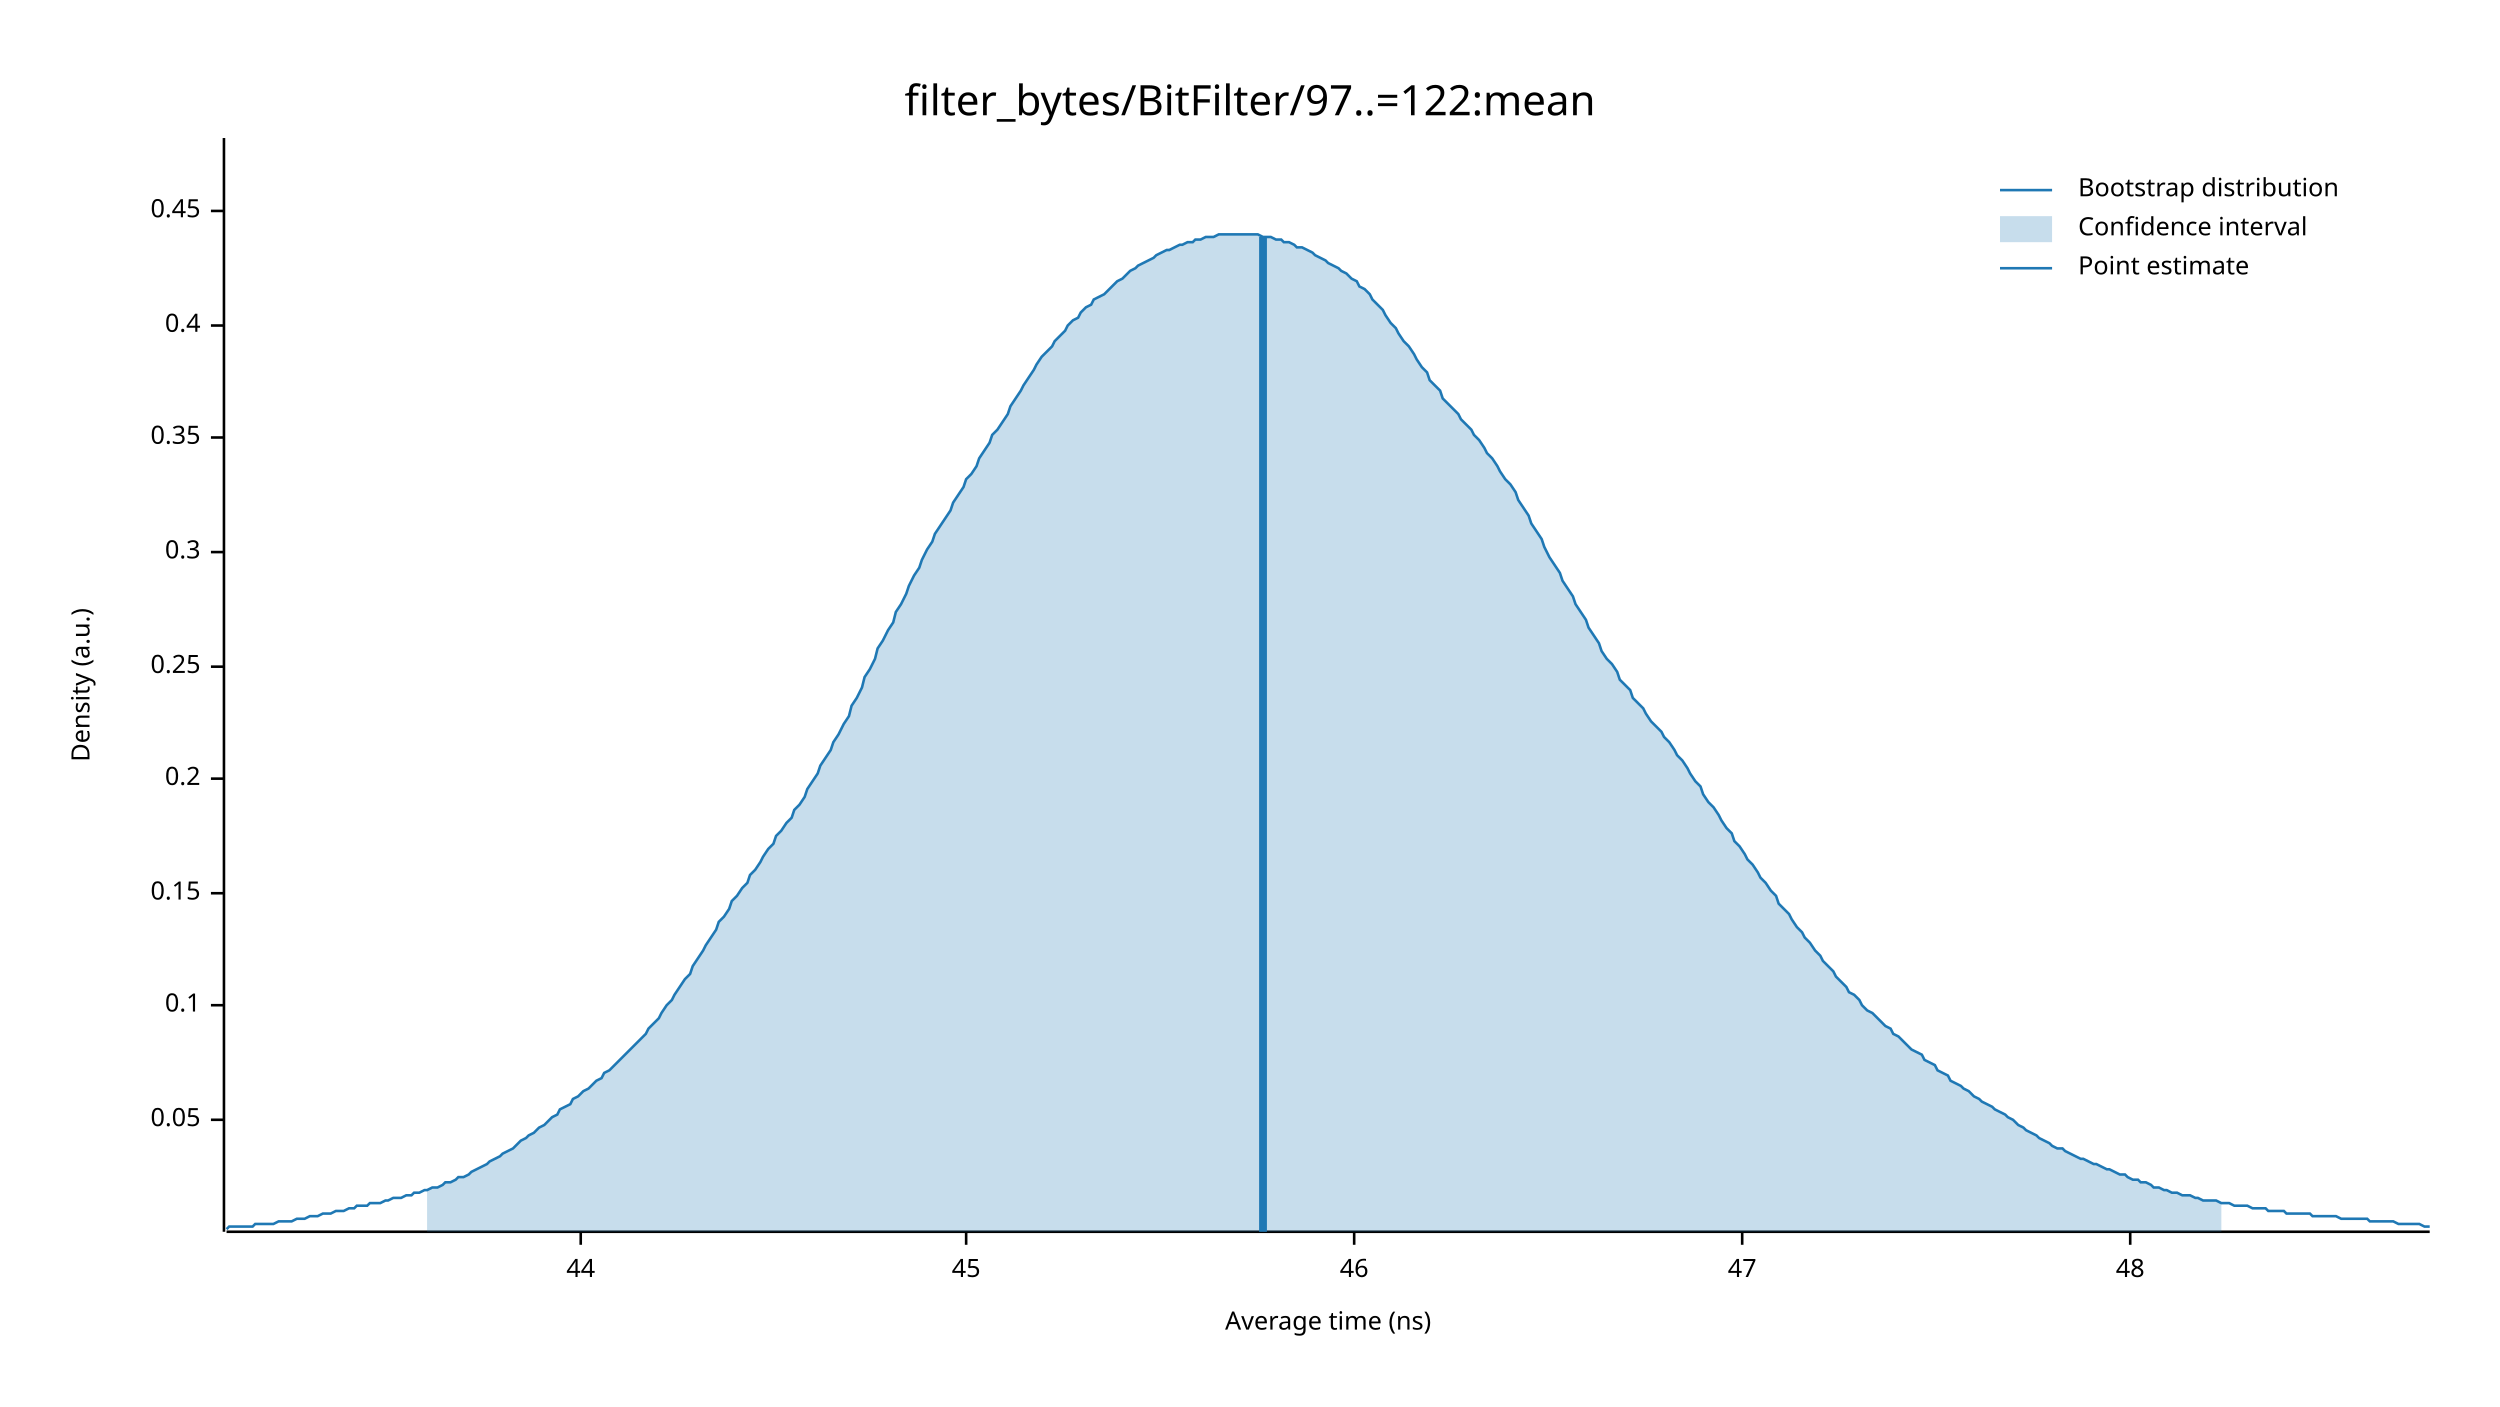
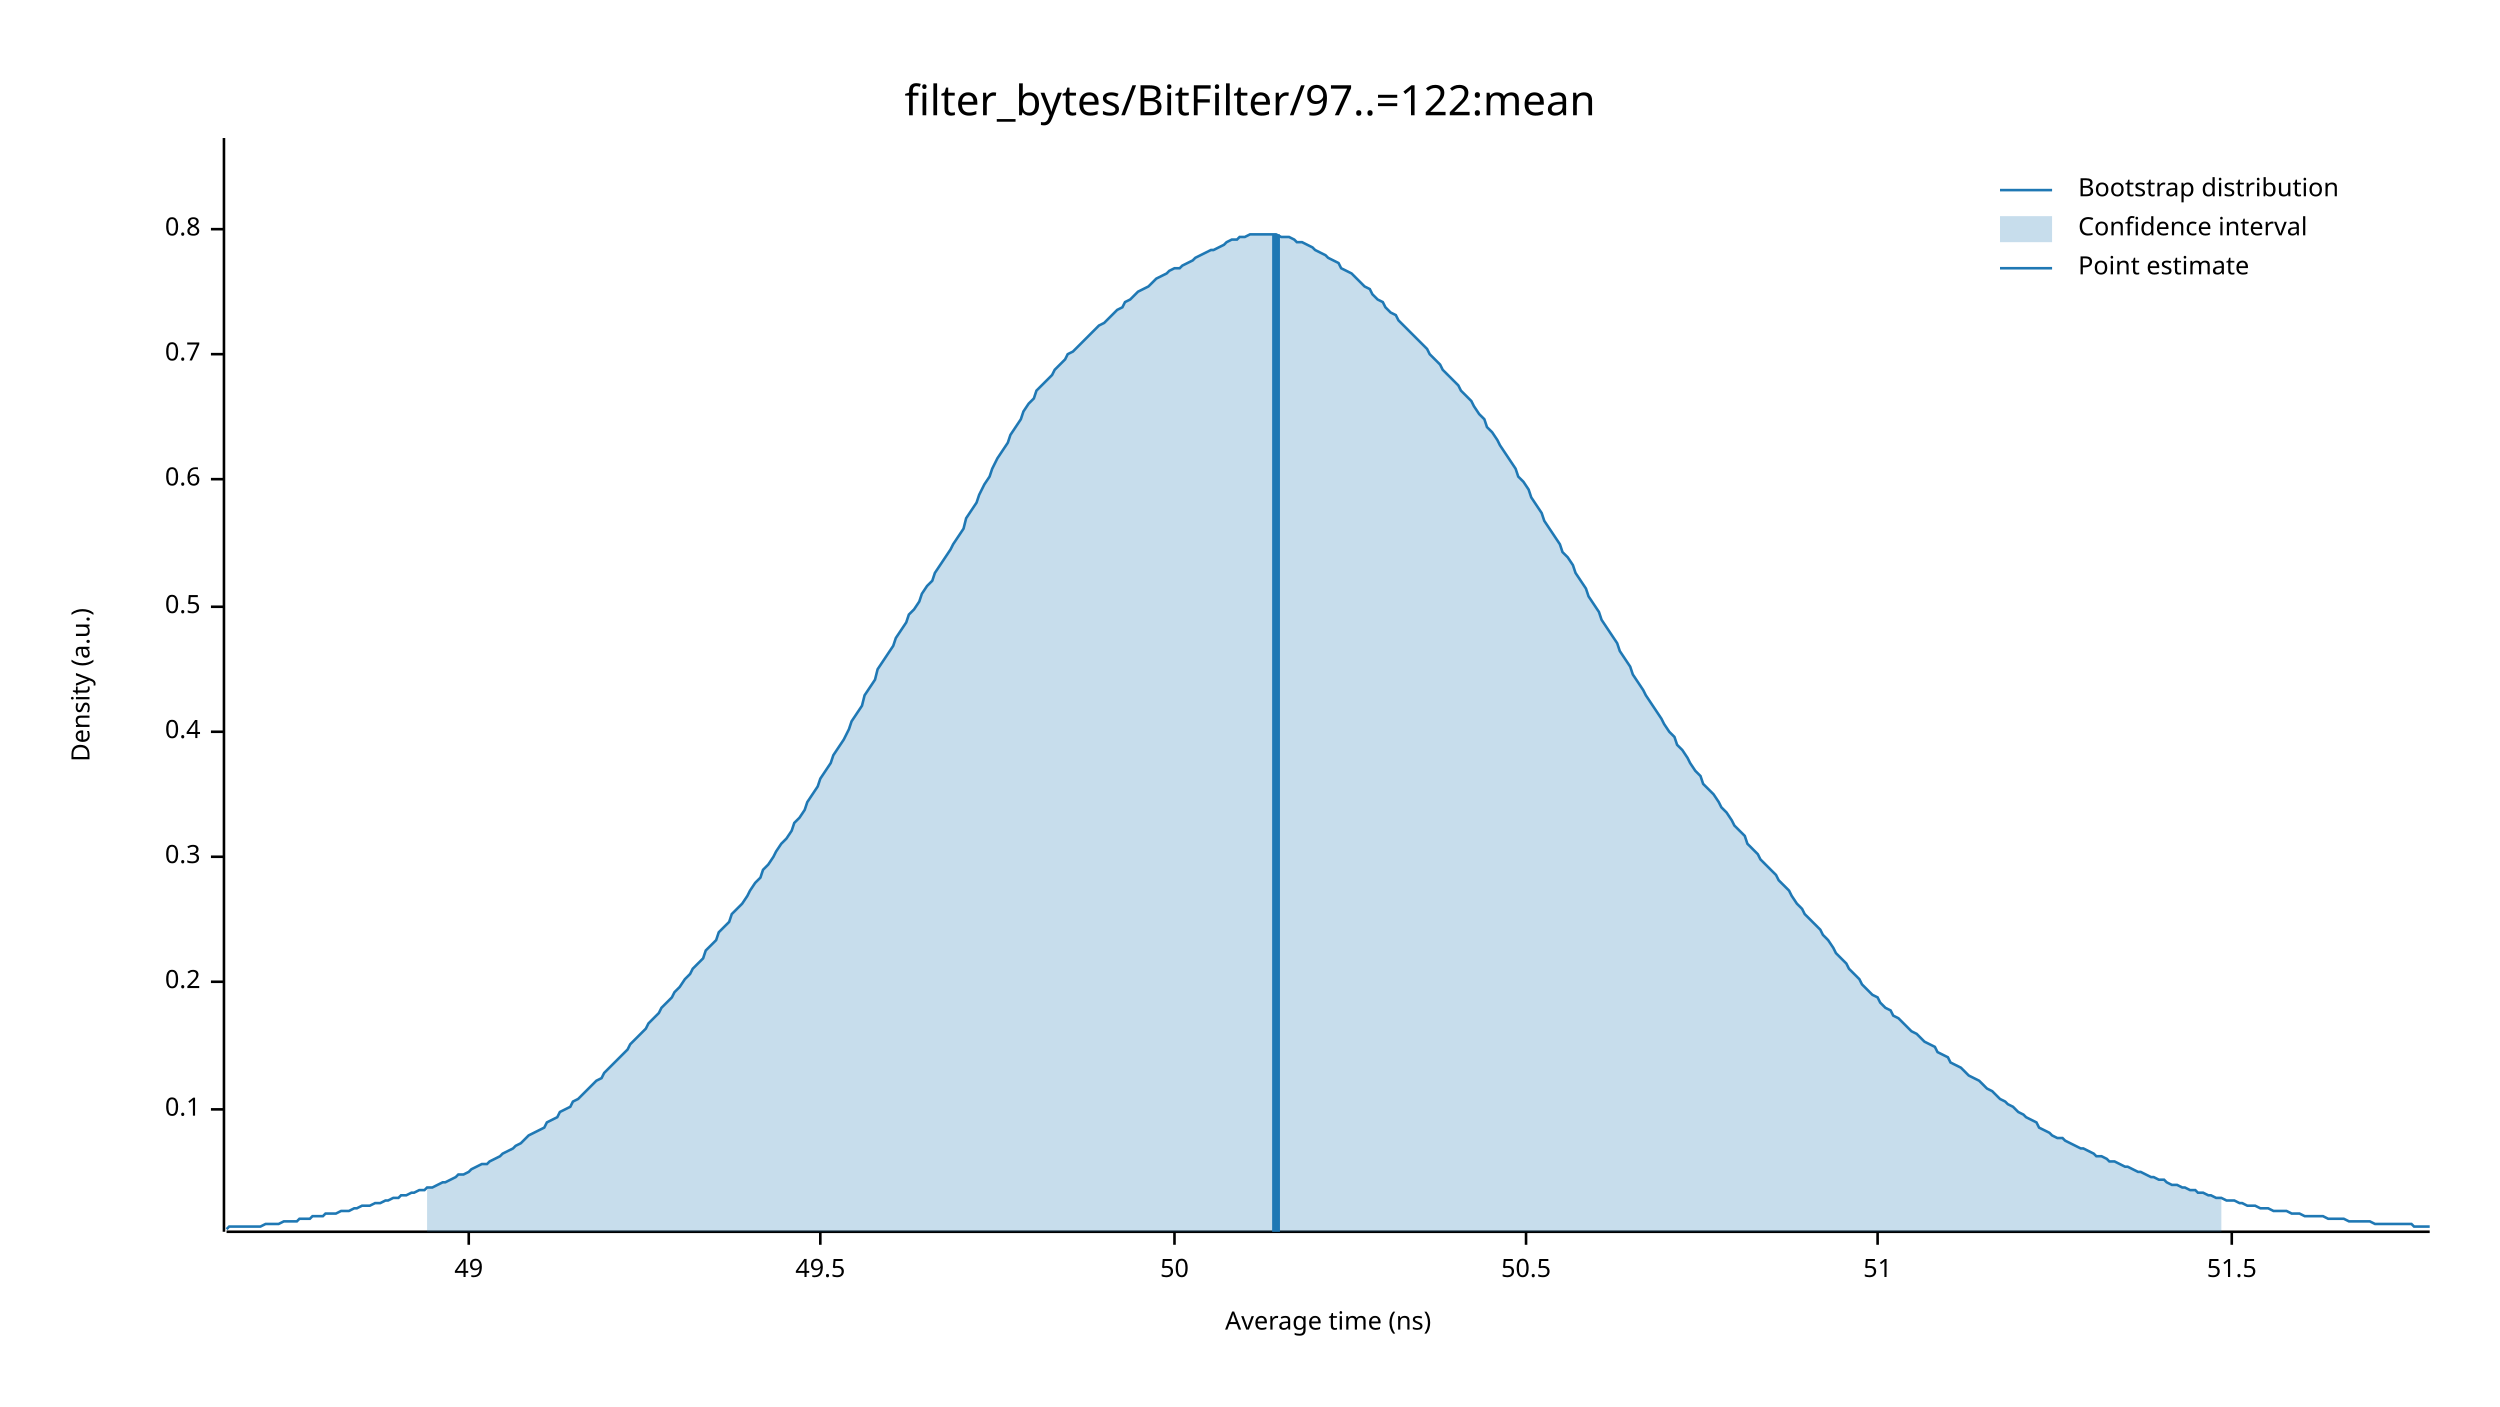
<svg xmlns="http://www.w3.org/2000/svg" width="960" height="540" viewBox="0 0 960 540">
  <text x="480" y="32" dy="0.76em" text-anchor="middle" font-family="sans-serif" font-size="16.129" opacity="1" fill="#000000">
filter_bytes/BitFilter/97..=122:mean
</text>
  <text x="27" y="263" dy="0.76em" text-anchor="middle" font-family="sans-serif" font-size="9.677" opacity="1" fill="#000000" transform="rotate(270, 27, 263)">
Density (a.u.)
</text>
  <text x="510" y="513" dy="-0.5ex" text-anchor="middle" font-family="sans-serif" font-size="9.677" opacity="1" fill="#000000">
Average time (ns)
</text>
  <polyline fill="none" opacity="1" stroke="#000000" stroke-width="1" points="86,53 86,473 " />
-   <text x="77" y="430" dy="0.5ex" text-anchor="end" font-family="sans-serif" font-size="9.677" opacity="1" fill="#000000">
- 0.05
- </text>
-   <polyline fill="none" opacity="1" stroke="#000000" stroke-width="1" points="81,430 86,430 " />
-   <text x="77" y="386" dy="0.5ex" text-anchor="end" font-family="sans-serif" font-size="9.677" opacity="1" fill="#000000">
+   <text x="77" y="426" dy="0.5ex" text-anchor="end" font-family="sans-serif" font-size="9.677" opacity="1" fill="#000000">
0.1
</text>
-   <polyline fill="none" opacity="1" stroke="#000000" stroke-width="1" points="81,386 86,386 " />
-   <text x="77" y="343" dy="0.5ex" text-anchor="end" font-family="sans-serif" font-size="9.677" opacity="1" fill="#000000">
- 0.15
- </text>
-   <polyline fill="none" opacity="1" stroke="#000000" stroke-width="1" points="81,343 86,343 " />
-   <text x="77" y="299" dy="0.5ex" text-anchor="end" font-family="sans-serif" font-size="9.677" opacity="1" fill="#000000">
+   <polyline fill="none" opacity="1" stroke="#000000" stroke-width="1" points="81,426 86,426 " />
+   <text x="77" y="377" dy="0.5ex" text-anchor="end" font-family="sans-serif" font-size="9.677" opacity="1" fill="#000000">
0.2
</text>
-   <polyline fill="none" opacity="1" stroke="#000000" stroke-width="1" points="81,299 86,299 " />
-   <text x="77" y="256" dy="0.5ex" text-anchor="end" font-family="sans-serif" font-size="9.677" opacity="1" fill="#000000">
- 0.25
- </text>
-   <polyline fill="none" opacity="1" stroke="#000000" stroke-width="1" points="81,256 86,256 " />
-   <text x="77" y="212" dy="0.5ex" text-anchor="end" font-family="sans-serif" font-size="9.677" opacity="1" fill="#000000">
+   <polyline fill="none" opacity="1" stroke="#000000" stroke-width="1" points="81,377 86,377 " />
+   <text x="77" y="329" dy="0.5ex" text-anchor="end" font-family="sans-serif" font-size="9.677" opacity="1" fill="#000000">
0.3
</text>
-   <polyline fill="none" opacity="1" stroke="#000000" stroke-width="1" points="81,212 86,212 " />
-   <text x="77" y="168" dy="0.5ex" text-anchor="end" font-family="sans-serif" font-size="9.677" opacity="1" fill="#000000">
- 0.35
- </text>
-   <polyline fill="none" opacity="1" stroke="#000000" stroke-width="1" points="81,168 86,168 " />
-   <text x="77" y="125" dy="0.5ex" text-anchor="end" font-family="sans-serif" font-size="9.677" opacity="1" fill="#000000">
+   <polyline fill="none" opacity="1" stroke="#000000" stroke-width="1" points="81,329 86,329 " />
+   <text x="77" y="281" dy="0.5ex" text-anchor="end" font-family="sans-serif" font-size="9.677" opacity="1" fill="#000000">
0.4
</text>
-   <polyline fill="none" opacity="1" stroke="#000000" stroke-width="1" points="81,125 86,125 " />
-   <text x="77" y="81" dy="0.5ex" text-anchor="end" font-family="sans-serif" font-size="9.677" opacity="1" fill="#000000">
- 0.45
+   <polyline fill="none" opacity="1" stroke="#000000" stroke-width="1" points="81,281 86,281 " />
+   <text x="77" y="233" dy="0.5ex" text-anchor="end" font-family="sans-serif" font-size="9.677" opacity="1" fill="#000000">
+ 0.5
</text>
-   <polyline fill="none" opacity="1" stroke="#000000" stroke-width="1" points="81,81 86,81 " />
+   <polyline fill="none" opacity="1" stroke="#000000" stroke-width="1" points="81,233 86,233 " />
+   <text x="77" y="184" dy="0.5ex" text-anchor="end" font-family="sans-serif" font-size="9.677" opacity="1" fill="#000000">
+ 0.6
+ </text>
+   <polyline fill="none" opacity="1" stroke="#000000" stroke-width="1" points="81,184 86,184 " />
+   <text x="77" y="136" dy="0.5ex" text-anchor="end" font-family="sans-serif" font-size="9.677" opacity="1" fill="#000000">
+ 0.7
+ </text>
+   <polyline fill="none" opacity="1" stroke="#000000" stroke-width="1" points="81,136 86,136 " />
+   <text x="77" y="88" dy="0.5ex" text-anchor="end" font-family="sans-serif" font-size="9.677" opacity="1" fill="#000000">
+ 0.8
+ </text>
+   <polyline fill="none" opacity="1" stroke="#000000" stroke-width="1" points="81,88 86,88 " />
  <polyline fill="none" opacity="1" stroke="#000000" stroke-width="1" points="87,473 933,473 " />
-   <text x="223" y="483" dy="0.76em" text-anchor="middle" font-family="sans-serif" font-size="9.677" opacity="1" fill="#000000">
- 44
+   <text x="180" y="483" dy="0.76em" text-anchor="middle" font-family="sans-serif" font-size="9.677" opacity="1" fill="#000000">
+ 49
</text>
-   <polyline fill="none" opacity="1" stroke="#000000" stroke-width="1" points="223,473 223,478 " />
-   <text x="371" y="483" dy="0.76em" text-anchor="middle" font-family="sans-serif" font-size="9.677" opacity="1" fill="#000000">
- 45
+   <polyline fill="none" opacity="1" stroke="#000000" stroke-width="1" points="180,473 180,478 " />
+   <text x="315" y="483" dy="0.76em" text-anchor="middle" font-family="sans-serif" font-size="9.677" opacity="1" fill="#000000">
+ 49.5
</text>
-   <polyline fill="none" opacity="1" stroke="#000000" stroke-width="1" points="371,473 371,478 " />
-   <text x="520" y="483" dy="0.76em" text-anchor="middle" font-family="sans-serif" font-size="9.677" opacity="1" fill="#000000">
- 46
+   <polyline fill="none" opacity="1" stroke="#000000" stroke-width="1" points="315,473 315,478 " />
+   <text x="451" y="483" dy="0.76em" text-anchor="middle" font-family="sans-serif" font-size="9.677" opacity="1" fill="#000000">
+ 50
</text>
-   <polyline fill="none" opacity="1" stroke="#000000" stroke-width="1" points="520,473 520,478 " />
-   <text x="669" y="483" dy="0.76em" text-anchor="middle" font-family="sans-serif" font-size="9.677" opacity="1" fill="#000000">
- 47
+   <polyline fill="none" opacity="1" stroke="#000000" stroke-width="1" points="451,473 451,478 " />
+   <text x="586" y="483" dy="0.76em" text-anchor="middle" font-family="sans-serif" font-size="9.677" opacity="1" fill="#000000">
+ 50.5
</text>
-   <polyline fill="none" opacity="1" stroke="#000000" stroke-width="1" points="669,473 669,478 " />
-   <text x="818" y="483" dy="0.76em" text-anchor="middle" font-family="sans-serif" font-size="9.677" opacity="1" fill="#000000">
- 48
+   <polyline fill="none" opacity="1" stroke="#000000" stroke-width="1" points="586,473 586,478 " />
+   <text x="721" y="483" dy="0.76em" text-anchor="middle" font-family="sans-serif" font-size="9.677" opacity="1" fill="#000000">
+ 51
</text>
-   <polyline fill="none" opacity="1" stroke="#000000" stroke-width="1" points="818,473 818,478 " />
-   <polyline fill="none" opacity="1" stroke="#1F78B4" stroke-width="1" points="87,472 88,471 90,471 92,471 93,471 95,471 97,471 98,470 100,470 102,470 103,470 105,470 107,469 109,469 110,469 112,469 114,468 115,468 117,468 119,467 120,467 122,467 124,466 125,466 127,466 129,465 131,465 132,465 134,464 136,464 137,463 139,463 141,463 142,462 144,462 146,462 148,461 149,461 151,460 153,460 154,460 156,459 158,459 159,458 161,458 163,457 164,457 166,456 168,456 170,455 171,454 173,454 175,453 176,452 178,452 180,451 181,450 183,449 185,448 187,447 188,446 190,445 192,444 193,443 195,442 197,441 198,440 200,438 202,437 203,436 205,435 207,433 209,432 210,431 212,429 214,428 215,426 217,425 219,424 220,422 222,421 224,419 226,418 227,417 229,415 231,414 232,412 234,411 236,409 237,408 239,406 241,404 242,403 244,401 246,399 248,397 249,395 251,393 253,391 254,389 256,386 258,384 259,382 261,379 263,376 265,374 266,371 268,368 270,365 271,363 273,360 275,357 276,354 278,352 280,349 281,346 283,344 285,341 287,339 288,336 290,334 292,331 293,329 295,326 297,324 298,321 300,319 302,316 304,314 305,311 307,309 309,306 310,303 312,300 314,297 315,294 317,291 319,288 320,285 322,282 324,278 326,275 327,271 329,268 331,264 332,260 334,257 336,253 337,249 339,246 341,242 343,239 344,235 346,232 348,228 349,225 351,221 353,218 354,215 356,211 358,208 359,205 361,202 363,199 365,196 366,193 368,190 370,187 371,184 373,182 375,179 376,176 378,173 380,170 381,167 383,165 385,162 387,159 388,156 390,153 392,150 393,148 395,145 397,142 398,140 400,137 402,135 404,133 405,131 407,129 409,127 410,125 412,123 414,122 415,120 417,118 419,117 420,115 422,114 424,113 426,111 427,110 429,108 431,107 432,106 434,104 436,103 437,102 439,101 441,100 443,99 444,98 446,97 448,96 449,96 451,95 453,94 454,94 456,93 458,93 459,92 461,92 463,91 465,91 466,91 468,90 470,90 471,90 473,90 475,90 476,90 478,90 480,90 482,90 483,90 485,91 487,91 488,91 490,92 492,92 493,93 495,93 497,94 498,95 500,95 502,96 504,97 505,98 507,99 509,100 510,101 512,102 514,103 515,104 517,105 519,107 521,108 522,110 524,111 526,113 527,115 529,117 531,119 532,121 534,124 536,126 537,128 539,131 541,133 543,136 544,138 546,141 548,143 549,146 551,148 553,150 554,153 556,155 558,157 560,159 561,161 563,163 565,165 566,167 568,169 570,172 571,174 573,176 575,179 576,181 578,184 580,186 582,189 583,192 585,195 587,198 588,201 590,204 592,207 593,210 595,214 597,217 599,220 600,223 602,226 604,229 605,232 607,235 609,238 610,241 612,244 614,247 615,250 617,253 619,255 621,258 622,261 624,263 626,265 627,268 629,270 631,272 632,274 634,277 636,279 638,281 639,283 641,285 643,288 644,290 646,292 648,295 649,297 651,300 653,302 654,305 656,308 658,310 660,313 661,315 663,318 665,320 666,323 668,325 670,328 671,330 673,332 675,335 676,337 678,339 680,342 682,344 683,347 685,349 687,351 688,353 690,356 692,358 693,360 695,362 697,365 699,367 700,369 702,371 704,373 705,375 707,377 709,379 710,381 712,382 714,384 715,386 717,388 719,389 721,391 722,392 724,394 726,395 727,397 729,398 731,400 732,401 734,403 736,404 738,405 739,407 741,408 743,409 744,411 746,412 748,413 749,415 751,416 753,417 754,418 756,419 758,421 760,422 761,423 763,424 765,425 766,426 768,427 770,428 771,429 773,430 775,432 777,433 778,434 780,435 782,436 783,437 785,438 787,439 788,440 790,441 792,441 793,442 795,443 797,444 799,445 800,445 802,446 804,447 805,447 807,448 809,449 810,449 812,450 814,451 816,451 817,452 819,453 821,453 822,454 824,454 826,455 827,456 829,456 831,457 832,457 834,458 836,458 838,459 839,459 841,459 843,460 844,460 846,461 848,461 849,461 851,461 853,462 855,462 856,462 858,463 860,463 861,463 863,463 865,464 866,464 868,464 870,464 871,465 873,465 875,465 877,465 878,466 880,466 882,466 883,466 885,466 887,466 888,467 890,467 892,467 894,467 895,467 897,467 899,468 900,468 902,468 904,468 905,468 907,468 909,468 910,469 912,469 914,469 916,469 917,469 919,469 921,470 922,470 924,470 926,470 927,470 929,470 931,471 933,471 " />
-   <polygon opacity="0.25" fill="#1F78B4" points="164,457 166,456 168,456 170,455 171,454 173,454 175,453 176,452 178,452 180,451 181,450 183,449 185,448 187,447 188,446 190,445 192,444 193,443 195,442 197,441 198,440 200,438 202,437 203,436 205,435 207,433 209,432 210,431 212,429 214,428 215,426 217,425 219,424 220,422 222,421 224,419 226,418 227,417 229,415 231,414 232,412 234,411 236,409 237,408 239,406 241,404 242,403 244,401 246,399 248,397 249,395 251,393 253,391 254,389 256,386 258,384 259,382 261,379 263,376 265,374 266,371 268,368 270,365 271,363 273,360 275,357 276,354 278,352 280,349 281,346 283,344 285,341 287,339 288,336 290,334 292,331 293,329 295,326 297,324 298,321 300,319 302,316 304,314 305,311 307,309 309,306 310,303 312,300 314,297 315,294 317,291 319,288 320,285 322,282 324,278 326,275 327,271 329,268 331,264 332,260 334,257 336,253 337,249 339,246 341,242 343,239 344,235 346,232 348,228 349,225 351,221 353,218 354,215 356,211 358,208 359,205 361,202 363,199 365,196 366,193 368,190 370,187 371,184 373,182 375,179 376,176 378,173 380,170 381,167 383,165 385,162 387,159 388,156 390,153 392,150 393,148 395,145 397,142 398,140 400,137 402,135 404,133 405,131 407,129 409,127 410,125 412,123 414,122 415,120 417,118 419,117 420,115 422,114 424,113 426,111 427,110 429,108 431,107 432,106 434,104 436,103 437,102 439,101 441,100 443,99 444,98 446,97 448,96 449,96 451,95 453,94 454,94 456,93 458,93 459,92 461,92 463,91 465,91 466,91 468,90 470,90 471,90 473,90 475,90 476,90 478,90 480,90 482,90 483,90 485,91 487,91 488,91 490,92 492,92 493,93 495,93 497,94 498,95 500,95 502,96 504,97 505,98 507,99 509,100 510,101 512,102 514,103 515,104 517,105 519,107 521,108 522,110 524,111 526,113 527,115 529,117 531,119 532,121 534,124 536,126 537,128 539,131 541,133 543,136 544,138 546,141 548,143 549,146 551,148 553,150 554,153 556,155 558,157 560,159 561,161 563,163 565,165 566,167 568,169 570,172 571,174 573,176 575,179 576,181 578,184 580,186 582,189 583,192 585,195 587,198 588,201 590,204 592,207 593,210 595,214 597,217 599,220 600,223 602,226 604,229 605,232 607,235 609,238 610,241 612,244 614,247 615,250 617,253 619,255 621,258 622,261 624,263 626,265 627,268 629,270 631,272 632,274 634,277 636,279 638,281 639,283 641,285 643,288 644,290 646,292 648,295 649,297 651,300 653,302 654,305 656,308 658,310 660,313 661,315 663,318 665,320 666,323 668,325 670,328 671,330 673,332 675,335 676,337 678,339 680,342 682,344 683,347 685,349 687,351 688,353 690,356 692,358 693,360 695,362 697,365 699,367 700,369 702,371 704,373 705,375 707,377 709,379 710,381 712,382 714,384 715,386 717,388 719,389 721,391 722,392 724,394 726,395 727,397 729,398 731,400 732,401 734,403 736,404 738,405 739,407 741,408 743,409 744,411 746,412 748,413 749,415 751,416 753,417 754,418 756,419 758,421 760,422 761,423 763,424 765,425 766,426 768,427 770,428 771,429 773,430 775,432 777,433 778,434 780,435 782,436 783,437 785,438 787,439 788,440 790,441 792,441 793,442 795,443 797,444 799,445 800,445 802,446 804,447 805,447 807,448 809,449 810,449 812,450 814,451 816,451 817,452 819,453 821,453 822,454 824,454 826,455 827,456 829,456 831,457 832,457 834,458 836,458 838,459 839,459 841,459 843,460 844,460 846,461 848,461 849,461 851,461 853,462 853,473 164,473 " />
-   <polyline fill="none" opacity="1" stroke="#1F78B4" stroke-width="3" points="485,473 485,91 " />
+   <polyline fill="none" opacity="1" stroke="#000000" stroke-width="1" points="721,473 721,478 " />
+   <text x="857" y="483" dy="0.76em" text-anchor="middle" font-family="sans-serif" font-size="9.677" opacity="1" fill="#000000">
+ 51.5
+ </text>
+   <polyline fill="none" opacity="1" stroke="#000000" stroke-width="1" points="857,473 857,478 " />
+   <polyline fill="none" opacity="1" stroke="#1F78B4" stroke-width="1" points="87,472 88,471 90,471 92,471 93,471 95,471 97,471 98,471 100,471 102,470 103,470 105,470 107,470 109,469 110,469 112,469 114,469 115,468 117,468 119,468 120,467 122,467 124,467 125,466 127,466 129,466 131,465 132,465 134,465 136,464 137,464 139,463 141,463 142,463 144,462 146,462 148,461 149,461 151,460 153,460 154,459 156,459 158,458 159,458 161,457 163,457 164,456 166,456 168,455 170,454 171,454 173,453 175,452 176,451 178,451 180,450 181,449 183,448 185,447 187,447 188,446 190,445 192,444 193,443 195,442 197,441 198,440 200,439 202,437 203,436 205,435 207,434 209,433 210,431 212,430 214,429 215,427 217,426 219,425 220,423 222,422 224,420 226,418 227,417 229,415 231,414 232,412 234,410 236,408 237,407 239,405 241,403 242,401 244,399 246,397 248,395 249,393 251,391 253,389 254,387 256,385 258,383 259,381 261,379 263,376 265,374 266,372 268,370 270,368 271,365 273,363 275,361 276,358 278,356 280,354 281,351 283,349 285,347 287,344 288,342 290,339 292,337 293,334 295,332 297,329 298,327 300,324 302,322 304,319 305,316 307,314 309,311 310,308 312,305 314,302 315,299 317,296 319,293 320,290 322,287 324,284 326,280 327,277 329,274 331,271 332,267 334,264 336,261 337,257 339,254 341,251 343,248 344,245 346,242 348,239 349,236 351,234 353,231 354,228 356,225 358,223 359,220 361,217 363,214 365,211 366,209 368,206 370,203 371,199 373,196 375,193 376,190 378,186 380,183 381,180 383,176 385,173 387,170 388,167 390,164 392,161 393,158 395,155 397,153 398,150 400,148 402,146 404,144 405,142 407,140 409,138 410,136 412,135 414,133 415,132 417,130 419,128 420,127 422,125 424,124 426,122 427,121 429,119 431,118 432,116 434,115 436,113 437,112 439,111 441,110 443,108 444,107 446,106 448,105 449,104 451,103 453,103 454,102 456,101 458,100 459,99 461,98 463,97 465,96 466,96 468,95 470,94 471,93 473,92 475,92 476,91 478,91 480,90 482,90 483,90 485,90 487,90 488,90 490,90 492,91 493,91 495,91 497,92 498,93 500,93 502,94 504,95 505,96 507,97 509,98 510,99 512,100 514,101 515,103 517,104 519,105 521,107 522,108 524,110 526,111 527,113 529,115 531,116 532,118 534,120 536,121 537,123 539,125 541,127 543,129 544,130 546,132 548,134 549,136 551,138 553,140 554,142 556,144 558,146 560,148 561,150 563,152 565,154 566,156 568,159 570,161 571,164 573,166 575,169 576,171 578,174 580,177 582,180 583,183 585,185 587,188 588,191 590,194 592,197 593,200 595,203 597,206 599,209 600,212 602,214 604,217 605,220 607,223 609,226 610,229 612,232 614,235 615,238 617,241 619,244 621,247 622,250 624,253 626,256 627,259 629,262 631,265 632,267 634,270 636,273 638,276 639,278 641,281 643,283 644,286 646,288 648,291 649,293 651,296 653,298 654,301 656,303 658,305 660,308 661,310 663,312 665,315 666,317 668,319 670,321 671,324 673,326 675,328 676,330 678,332 680,334 682,336 683,338 685,340 687,342 688,344 690,347 692,349 693,351 695,353 697,355 699,357 700,359 702,361 704,364 705,366 707,368 709,370 710,372 712,374 714,376 715,378 717,380 719,382 721,383 722,385 724,387 726,388 727,390 729,391 731,393 732,394 734,396 736,397 738,399 739,400 741,401 743,402 744,404 746,405 748,406 749,408 751,409 753,410 754,411 756,413 758,414 760,415 761,416 763,418 765,419 766,420 768,422 770,423 771,424 773,425 775,427 777,428 778,429 780,430 782,431 783,433 785,434 787,435 788,436 790,437 792,437 793,438 795,439 797,440 799,441 800,441 802,442 804,443 805,444 807,444 809,445 810,446 812,446 814,447 816,448 817,448 819,449 821,450 822,450 824,451 826,452 827,452 829,453 831,453 832,454 834,455 836,455 838,456 839,456 841,457 843,457 844,458 846,458 848,459 849,459 851,460 853,460 855,461 856,461 858,461 860,462 861,462 863,463 865,463 866,463 868,464 870,464 871,464 873,465 875,465 877,465 878,465 880,466 882,466 883,466 885,467 887,467 888,467 890,467 892,467 894,468 895,468 897,468 899,468 900,468 902,469 904,469 905,469 907,469 909,469 910,469 912,470 914,470 916,470 917,470 919,470 921,470 922,470 924,470 926,470 927,471 929,471 931,471 933,471 " />
+   <polygon opacity="0.25" fill="#1F78B4" points="164,456 166,456 168,455 170,454 171,454 173,453 175,452 176,451 178,451 180,450 181,449 183,448 185,447 187,447 188,446 190,445 192,444 193,443 195,442 197,441 198,440 200,439 202,437 203,436 205,435 207,434 209,433 210,431 212,430 214,429 215,427 217,426 219,425 220,423 222,422 224,420 226,418 227,417 229,415 231,414 232,412 234,410 236,408 237,407 239,405 241,403 242,401 244,399 246,397 248,395 249,393 251,391 253,389 254,387 256,385 258,383 259,381 261,379 263,376 265,374 266,372 268,370 270,368 271,365 273,363 275,361 276,358 278,356 280,354 281,351 283,349 285,347 287,344 288,342 290,339 292,337 293,334 295,332 297,329 298,327 300,324 302,322 304,319 305,316 307,314 309,311 310,308 312,305 314,302 315,299 317,296 319,293 320,290 322,287 324,284 326,280 327,277 329,274 331,271 332,267 334,264 336,261 337,257 339,254 341,251 343,248 344,245 346,242 348,239 349,236 351,234 353,231 354,228 356,225 358,223 359,220 361,217 363,214 365,211 366,209 368,206 370,203 371,199 373,196 375,193 376,190 378,186 380,183 381,180 383,176 385,173 387,170 388,167 390,164 392,161 393,158 395,155 397,153 398,150 400,148 402,146 404,144 405,142 407,140 409,138 410,136 412,135 414,133 415,132 417,130 419,128 420,127 422,125 424,124 426,122 427,121 429,119 431,118 432,116 434,115 436,113 437,112 439,111 441,110 443,108 444,107 446,106 448,105 449,104 451,103 453,103 454,102 456,101 458,100 459,99 461,98 463,97 465,96 466,96 468,95 470,94 471,93 473,92 475,92 476,91 478,91 480,90 482,90 483,90 485,90 487,90 488,90 490,90 492,91 493,91 495,91 497,92 498,93 500,93 502,94 504,95 505,96 507,97 509,98 510,99 512,100 514,101 515,103 517,104 519,105 521,107 522,108 524,110 526,111 527,113 529,115 531,116 532,118 534,120 536,121 537,123 539,125 541,127 543,129 544,130 546,132 548,134 549,136 551,138 553,140 554,142 556,144 558,146 560,148 561,150 563,152 565,154 566,156 568,159 570,161 571,164 573,166 575,169 576,171 578,174 580,177 582,180 583,183 585,185 587,188 588,191 590,194 592,197 593,200 595,203 597,206 599,209 600,212 602,214 604,217 605,220 607,223 609,226 610,229 612,232 614,235 615,238 617,241 619,244 621,247 622,250 624,253 626,256 627,259 629,262 631,265 632,267 634,270 636,273 638,276 639,278 641,281 643,283 644,286 646,288 648,291 649,293 651,296 653,298 654,301 656,303 658,305 660,308 661,310 663,312 665,315 666,317 668,319 670,321 671,324 673,326 675,328 676,330 678,332 680,334 682,336 683,338 685,340 687,342 688,344 690,347 692,349 693,351 695,353 697,355 699,357 700,359 702,361 704,364 705,366 707,368 709,370 710,372 712,374 714,376 715,378 717,380 719,382 721,383 722,385 724,387 726,388 727,390 729,391 731,393 732,394 734,396 736,397 738,399 739,400 741,401 743,402 744,404 746,405 748,406 749,408 751,409 753,410 754,411 756,413 758,414 760,415 761,416 763,418 765,419 766,420 768,422 770,423 771,424 773,425 775,427 777,428 778,429 780,430 782,431 783,433 785,434 787,435 788,436 790,437 792,437 793,438 795,439 797,440 799,441 800,441 802,442 804,443 805,444 807,444 809,445 810,446 812,446 814,447 816,448 817,448 819,449 821,450 822,450 824,451 826,452 827,452 829,453 831,453 832,454 834,455 836,455 838,456 839,456 841,457 843,457 844,458 846,458 848,459 849,459 851,460 853,460 853,473 164,473 " />
+   <polyline fill="none" opacity="1" stroke="#1F78B4" stroke-width="3" points="490,473 490,90 " />
  <text x="798" y="68" dy="0.76em" text-anchor="start" font-family="sans-serif" font-size="9.677" opacity="1" fill="#000000">
Bootstrap distribution
</text>
  <text x="798" y="83" dy="0.76em" text-anchor="start" font-family="sans-serif" font-size="9.677" opacity="1" fill="#000000">
Confidence interval
</text>
  <text x="798" y="98" dy="0.76em" text-anchor="start" font-family="sans-serif" font-size="9.677" opacity="1" fill="#000000">
Point estimate
</text>
  <polyline fill="none" opacity="1" stroke="#1F78B4" stroke-width="1" points="768,73 788,73 " />
  <rect x="768" y="83" width="20" height="10" opacity="0.25" fill="#1F78B4" stroke="none" />
  <polyline fill="none" opacity="1" stroke="#1F78B4" stroke-width="1" points="768,103 788,103 " />
</svg>
